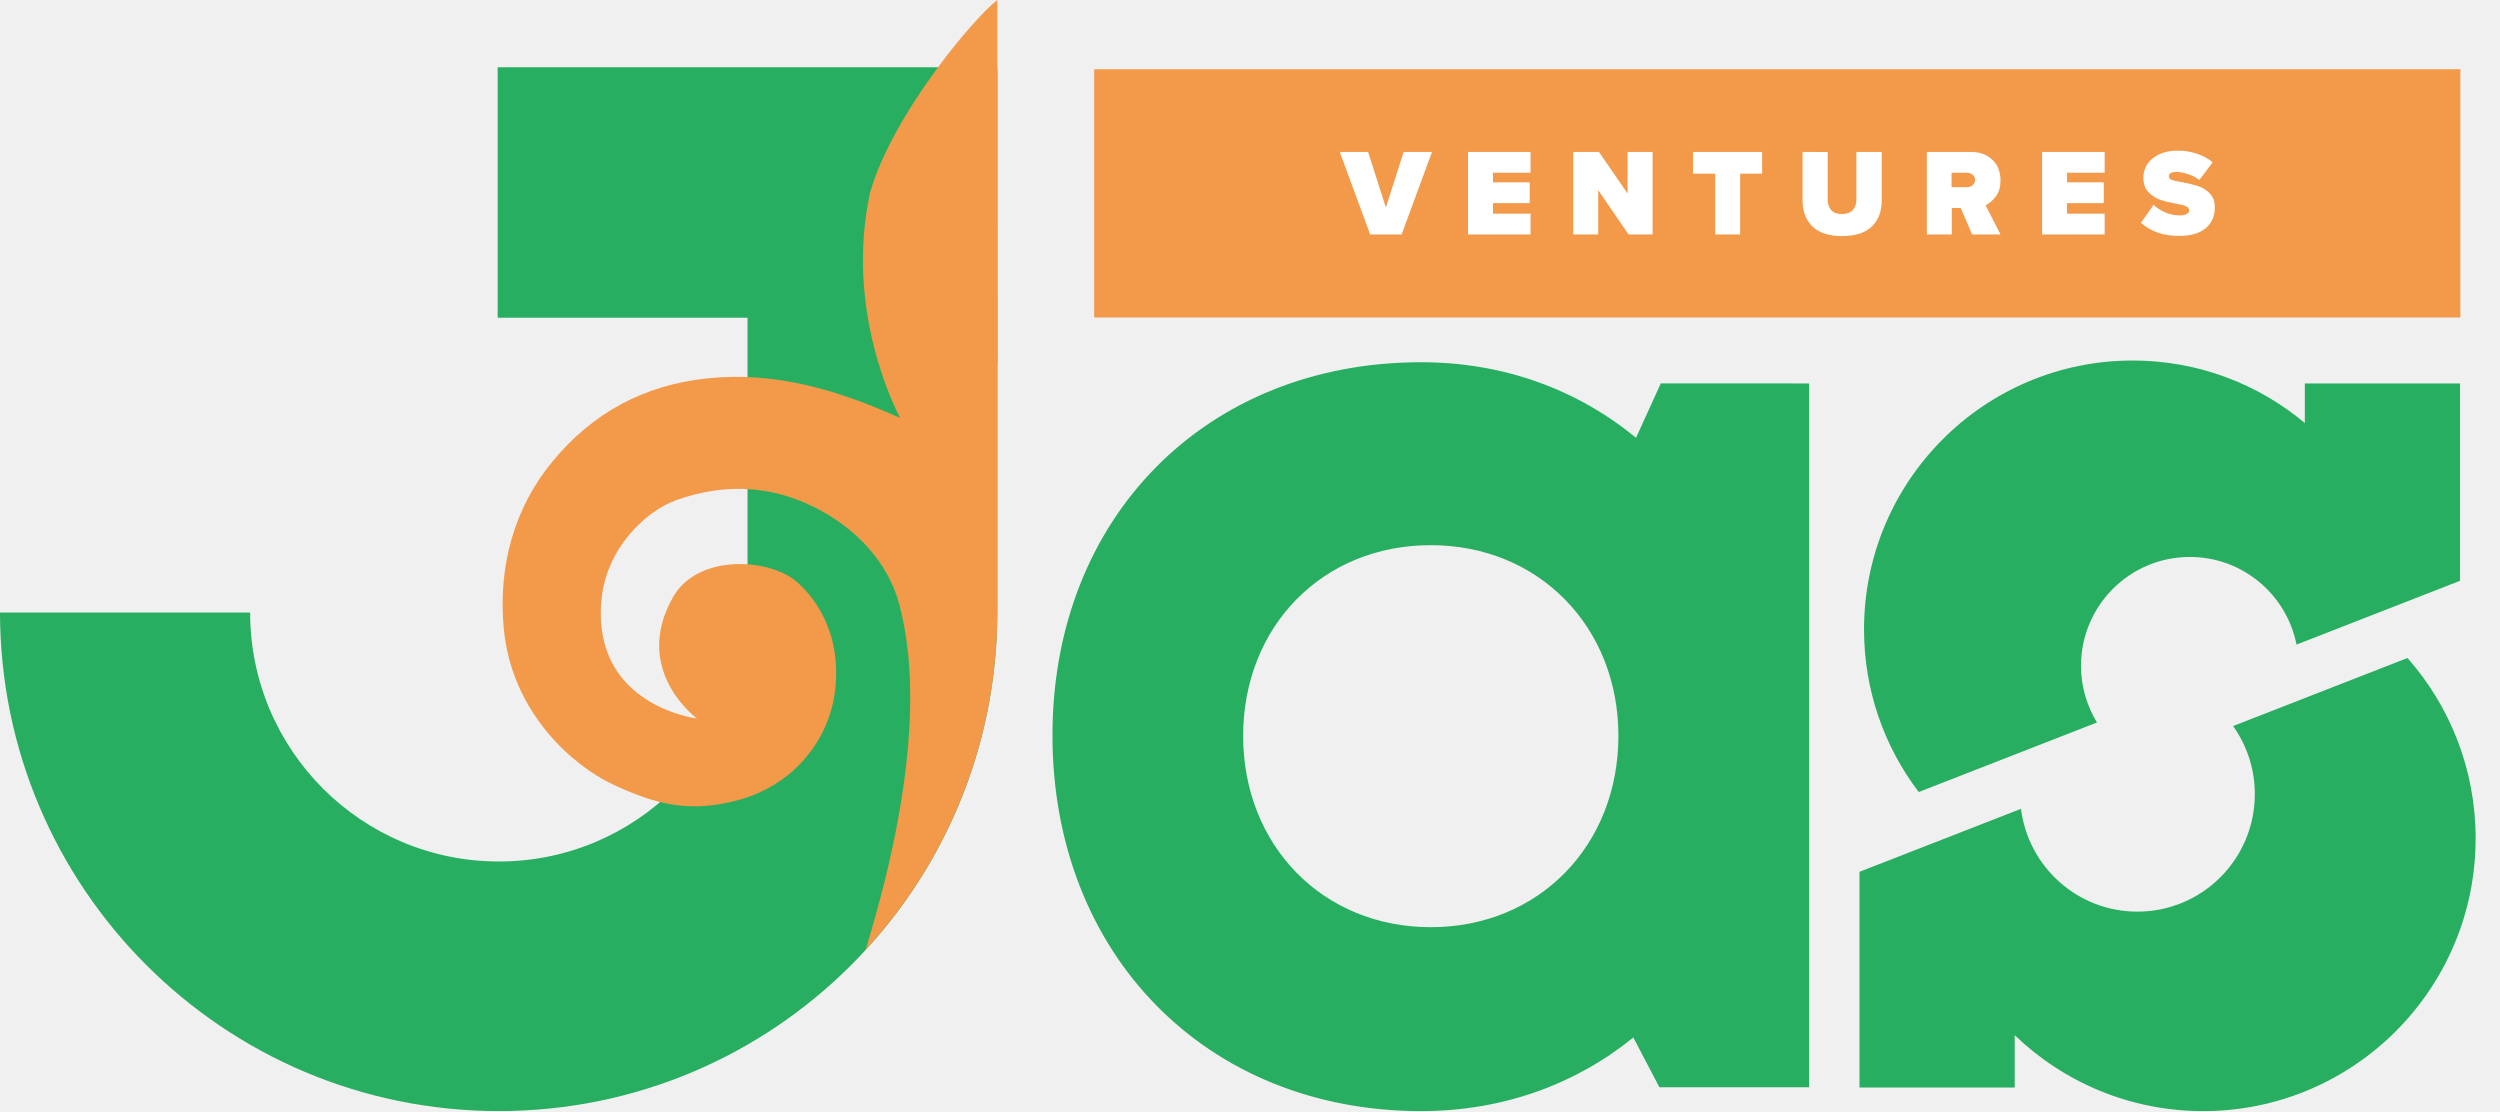
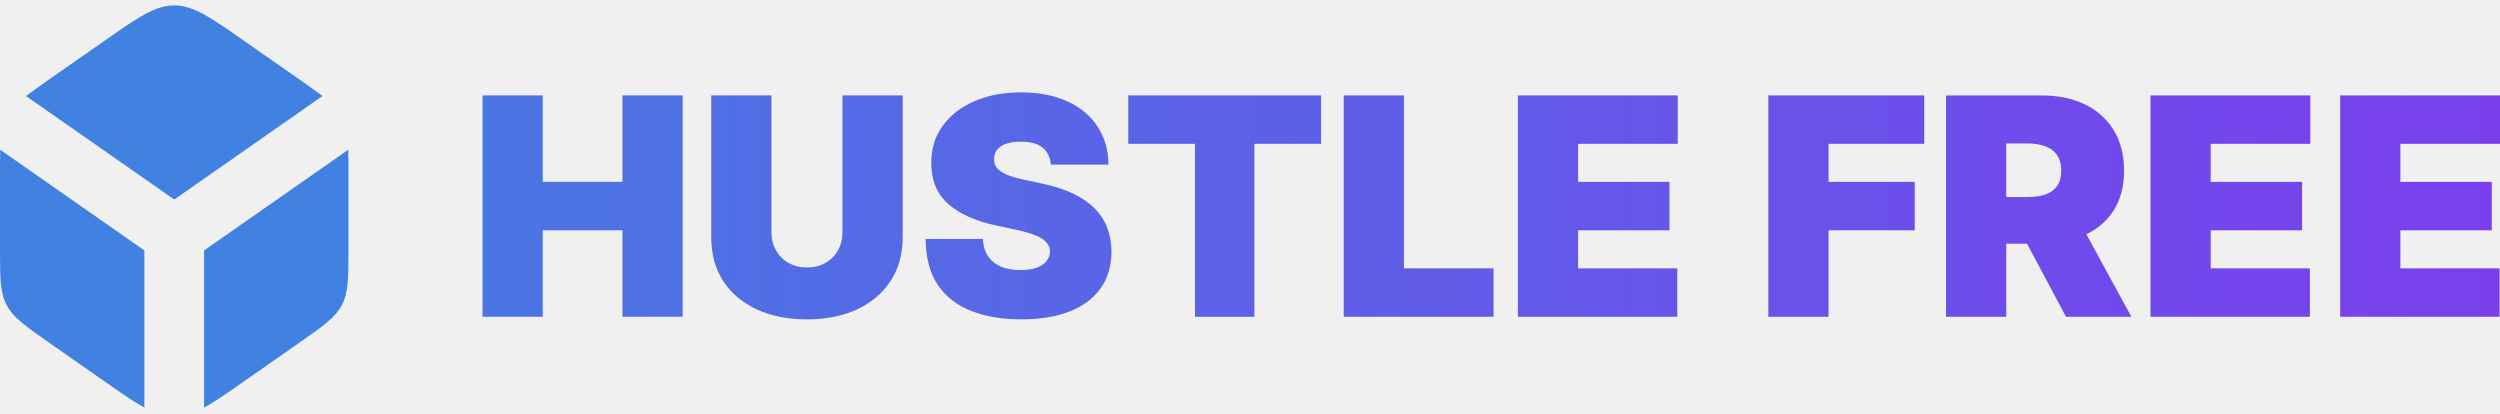
- <svg xmlns="http://www.w3.org/2000/svg" width="72" height="32" viewBox="0 0 72 32" fill="none">
-   <g clip-path="url(#clip0_1113_12502)">
-     <path d="M28.723 1.937L28.726 10.472H28.723V17.643C28.711 25.575 22.293 31.999 14.367 31.999C6.44 31.999 0.012 25.573 0 17.641H7.204C7.204 21.601 10.411 24.811 14.367 24.811C18.323 24.811 21.529 21.601 21.529 17.641V9.15H14.333V1.937H28.723Z" fill="#27AE60" />
-     <path d="M47.831 11.042L47.117 12.61C45.445 11.229 43.315 10.432 40.929 10.432C34.737 10.432 30.311 14.9 30.311 21.178C30.311 27.478 34.737 32 40.929 32C43.282 32 45.382 31.225 47.04 29.88L47.791 31.314H52.102V11.043L47.831 11.042V11.042ZM41.206 26.703C38.092 26.703 35.803 24.348 35.803 21.192C35.803 18.056 38.074 15.701 41.206 15.701C44.321 15.701 46.61 18.056 46.61 21.192C46.61 24.348 44.321 26.703 41.206 26.703Z" fill="#27AE60" />
-     <path d="M64.313 20.91C64.706 21.463 64.939 22.138 64.939 22.869C64.939 24.739 63.425 26.255 61.557 26.255C59.833 26.255 58.413 24.963 58.204 23.294L53.553 25.108V31.32H58.023V29.813C59.432 31.167 61.343 32 63.451 32C67.785 32 71.298 28.483 71.298 24.145C71.298 22.152 70.556 20.335 69.335 18.95L64.313 20.91V20.91Z" fill="#27AE60" />
-     <path d="M60.393 20.807C60.103 20.331 59.933 19.775 59.933 19.177C59.933 17.445 61.336 16.04 63.067 16.04C64.588 16.04 65.855 17.125 66.14 18.564L70.849 16.727V11.043H66.379V12.183C65.037 11.06 63.308 10.383 61.421 10.383C57.148 10.383 53.684 13.851 53.684 18.128C53.684 19.888 54.271 21.51 55.259 22.81L60.393 20.807V20.807Z" fill="#27AE60" />
-     <path d="M17.623 22.579C18.91 23.185 19.893 23.422 21.295 23.033C22.834 22.605 23.861 21.346 24.044 19.934C24.28 18.11 23.336 17.097 22.949 16.758C22.171 16.078 20.1 15.934 19.382 17.199C18.184 19.313 20.073 20.693 20.073 20.693C20.073 20.693 17.017 20.326 17.325 17.245C17.468 15.818 18.567 14.729 19.478 14.404C20.82 13.925 22.15 13.962 23.438 14.601C24.616 15.185 25.578 16.166 25.907 17.434C26.246 18.74 26.676 21.652 24.927 27.361C25.032 27.247 25.134 27.13 25.235 27.012C25.287 26.952 25.341 26.892 25.392 26.831C25.452 26.759 25.509 26.686 25.568 26.613C25.66 26.498 25.752 26.384 25.841 26.266C25.866 26.232 25.891 26.196 25.917 26.162C27.676 23.779 28.718 20.834 28.723 17.644V10.472H28.727L28.724 0C28.009 0.549 25.678 3.351 25.057 5.552C24.322 8.954 25.795 11.78 25.921 12.036C24.037 11.188 22.262 10.698 20.371 10.897C18.557 11.087 17.081 11.879 15.92 13.28C14.81 14.62 14.348 16.293 14.505 18.065C14.725 20.566 16.565 22.08 17.623 22.578L17.623 22.579Z" fill="#F2994A" />
-     <path d="M70.858 9.143H31.513V1.994H70.858V9.143Z" fill="#F2994A" />
-     <path d="M38.585 4.375L39.461 6.753H40.366L41.242 4.375H40.426L39.913 5.975L39.401 4.375H38.585H38.585ZM42.278 4.375V6.753H44.08V6.154H42.997V5.851H44.055V5.252H42.997V4.974H44.08V4.375H42.278V4.375ZM46.028 5.476L46.904 6.753H47.595V4.375H46.875V5.573L46.049 4.375H45.309V6.753H46.028V5.476ZM49.397 5.002V6.753H50.116V5.002H50.75V4.375H48.759V5.002H49.397H49.397ZM51.914 4.375V5.776C51.914 6.086 52.007 6.335 52.196 6.521C52.384 6.706 52.669 6.799 53.054 6.799C53.435 6.799 53.723 6.706 53.912 6.521C54.101 6.336 54.193 6.086 54.193 5.776V4.375H53.463V5.754C53.463 5.875 53.428 5.975 53.36 6.05C53.292 6.125 53.189 6.164 53.05 6.164C52.911 6.164 52.808 6.129 52.74 6.054C52.673 5.979 52.637 5.879 52.637 5.754V4.378L51.914 4.375L51.914 4.375ZM56.469 5.99L56.796 6.752H57.615L57.185 5.911C57.299 5.858 57.398 5.769 57.487 5.647C57.573 5.53 57.615 5.38 57.615 5.191C57.615 5.038 57.583 4.899 57.516 4.774C57.448 4.653 57.352 4.557 57.22 4.482C57.092 4.41 56.939 4.375 56.761 4.375H55.493V6.752H56.212V5.99H56.469ZM56.814 5.031C56.86 5.07 56.882 5.12 56.882 5.18C56.882 5.241 56.857 5.295 56.811 5.334C56.764 5.373 56.711 5.391 56.643 5.391H56.205V4.974H56.643C56.708 4.974 56.761 4.992 56.807 5.031H56.814V5.031ZM58.812 4.375V6.753H60.614V6.154H59.531V5.851H60.589V5.252H59.531V4.974H60.614V4.375H58.812V4.375ZM62.035 5.883L61.661 6.417C61.942 6.67 62.309 6.795 62.764 6.795C63.085 6.795 63.334 6.724 63.516 6.578C63.697 6.432 63.787 6.229 63.787 5.968C63.787 5.801 63.737 5.665 63.637 5.566C63.538 5.466 63.42 5.394 63.284 5.352C63.146 5.309 62.992 5.273 62.811 5.241C62.679 5.22 62.587 5.198 62.536 5.177C62.487 5.156 62.462 5.123 62.462 5.077C62.462 4.995 62.533 4.952 62.679 4.952C62.775 4.952 62.886 4.974 63.01 5.013C63.132 5.052 63.242 5.109 63.342 5.184L63.726 4.674C63.594 4.564 63.441 4.482 63.267 4.425C63.096 4.368 62.914 4.339 62.718 4.339C62.508 4.339 62.33 4.375 62.181 4.446C62.027 4.521 61.917 4.614 61.843 4.728C61.767 4.845 61.729 4.974 61.729 5.113C61.729 5.295 61.778 5.437 61.881 5.541C61.985 5.644 62.099 5.715 62.227 5.758C62.355 5.801 62.519 5.84 62.718 5.876C62.84 5.897 62.925 5.922 62.975 5.95C63.024 5.979 63.05 6.015 63.05 6.061C63.05 6.107 63.024 6.139 62.975 6.164C62.921 6.189 62.861 6.204 62.786 6.204C62.633 6.204 62.49 6.175 62.359 6.118C62.227 6.061 62.113 5.986 62.017 5.893L62.035 5.883Z" fill="white" />
-   </g>
+ <svg xmlns="http://www.w3.org/2000/svg" width="230" height="38" viewBox="0 0 230 38" fill="none">
+   <path d="M9.641 35.104L4.603 31.586C2.347 30.01 1.218 29.223 0.609 28.066C0 26.908 0 25.553 0 22.842V15.993C0 15.13 0 14.404 0.02 13.778L13.282 23.039V37.5C12.302 36.962 11.158 36.163 9.641 35.104Z" fill="#4081E1" />`
+     <path d="M18.778 37.5C19.758 36.962 20.902 36.163 22.419 35.104L27.457 31.586C29.713 30.01 30.842 29.223 31.451 28.066C32.06 26.908 32.06 25.553 32.06 22.842V15.993C32.06 15.13 32.06 14.404 32.04 13.778L18.778 23.039V37.5Z" fill="#4081E1" />
+   <path d="M29.662 8.836L16.03 18.355L2.397 8.836C2.978 8.384 3.7 7.879 4.603 7.249L9.641 3.731C12.726 1.577 14.269 0.5 16.03 0.5C17.791 0.5 19.334 1.577 22.419 3.731L27.457 7.249C28.36 7.879 29.082 8.384 29.662 8.836Z" fill="#4081E1" />
+   <path d="M95.93 13.591C96.375 13.962 96.624 14.479 96.677 15.142H101.977C101.97 13.81 101.638 12.646 100.981 11.652C100.33 10.651 99.403 9.875 98.201 9.325C96.999 8.775 95.575 8.5 93.928 8.5C92.314 8.5 90.883 8.772 89.634 9.315C88.392 9.859 87.419 10.618 86.716 11.592C86.018 12.56 85.673 13.69 85.68 14.983C85.673 16.574 86.188 17.83 87.224 18.751C88.266 19.666 89.691 20.319 91.497 20.71L93.529 21.148C94.286 21.313 94.888 21.492 95.332 21.685C95.777 21.87 96.096 22.082 96.289 22.321C96.488 22.553 96.591 22.825 96.598 23.136C96.591 23.468 96.485 23.763 96.279 24.021C96.073 24.28 95.771 24.482 95.372 24.628C94.974 24.774 94.479 24.847 93.888 24.847C93.184 24.847 92.576 24.737 92.065 24.518C91.56 24.3 91.168 23.978 90.889 23.554C90.611 23.13 90.454 22.606 90.421 21.983H85.162C85.168 23.687 85.533 25.085 86.257 26.179C86.988 27.266 88.01 28.072 89.326 28.595C90.647 29.119 92.195 29.381 93.968 29.381C95.694 29.381 97.172 29.139 98.401 28.655C99.636 28.171 100.586 27.465 101.25 26.537C101.914 25.609 102.249 24.475 102.256 23.136C102.249 22.361 102.123 21.645 101.877 20.989C101.638 20.332 101.263 19.742 100.752 19.219C100.24 18.688 99.583 18.228 98.779 17.837C97.976 17.445 97.009 17.131 95.88 16.892L94.207 16.534C93.722 16.435 93.303 16.322 92.952 16.196C92.6 16.07 92.311 15.931 92.085 15.778C91.859 15.619 91.693 15.444 91.587 15.251C91.487 15.053 91.444 14.831 91.457 14.585C91.464 14.287 91.554 14.022 91.726 13.79C91.899 13.558 92.165 13.376 92.523 13.243C92.888 13.104 93.357 13.034 93.928 13.034C94.824 13.034 95.492 13.22 95.93 13.591Z" fill="url(#paint0_linear_1447_4472)" />
+   <path d="M44.395 8.778V29.142H49.934V21.188H57.266V29.142H62.805V8.778H57.266V16.733H49.934V8.778H44.395Z" fill="url(#paint1_linear_1447_4472)" />
+   <path d="M197.846 8.779V29.142H212.51V24.688H203.385V21.188H211.792V16.733H203.385V13.233H212.549V8.779H197.846Z" fill="url(#paint2_linear_1447_4472)" />
+   <path fill-rule="evenodd" clip-rule="evenodd" d="M179.034 29.146V8.782H187.841C189.355 8.782 190.68 9.057 191.815 9.607C192.951 10.158 193.834 10.95 194.465 11.984C195.096 13.018 195.412 14.257 195.412 15.702C195.412 17.161 195.086 18.39 194.435 19.391C193.834 20.326 193.004 21.046 191.946 21.553L196.089 29.146H190.072L186.49 22.424H184.573V29.146H179.034ZM184.573 13.197V18.129H186.526C187.176 18.129 187.731 18.049 188.189 17.89C188.654 17.724 189.009 17.462 189.255 17.104C189.508 16.747 189.634 16.279 189.634 15.702C189.634 15.119 189.508 14.645 189.255 14.281C189.009 13.909 188.654 13.638 188.189 13.465C187.731 13.286 187.176 13.197 186.526 13.197H184.573Z" fill="url(#paint3_linear_1447_4472)" />
+   <path d="M215.296 29.142V8.779H230V13.233H220.835V16.733H229.243V21.188H220.835V24.688H229.96V29.142H215.296Z" fill="url(#paint4_linear_1447_4472)" />
+   <path d="M77.508 8.778H83.047V21.824C83.047 23.375 82.675 24.717 81.931 25.851C81.194 26.978 80.165 27.849 78.843 28.466C77.522 29.076 75.987 29.381 74.241 29.381C72.481 29.381 70.94 29.076 69.619 28.466C68.297 27.849 67.268 26.978 66.53 25.851C65.8 24.717 65.435 23.375 65.435 21.824V8.778H70.973V21.347C70.973 21.976 71.113 22.54 71.392 23.037C71.671 23.527 72.056 23.912 72.547 24.19C73.045 24.469 73.61 24.608 74.241 24.608C74.878 24.608 75.443 24.469 75.934 24.19C76.426 23.912 76.811 23.527 77.09 23.037C77.369 22.54 77.508 21.976 77.508 21.347V8.778Z" fill="url(#paint5_linear_1447_4472)" />
+   <path d="M103.805 13.233V8.778H121.537V13.233H115.4V29.142H109.941V13.233H103.805Z" fill="url(#paint6_linear_1447_4472)" />
+   <path d="M123.621 8.778V29.142H137.408V24.688H129.16V8.778H123.621Z" fill="url(#paint7_linear_1447_4472)" />
+   <path d="M139.647 29.142V8.778H154.351V13.233H145.186V16.733H153.594V21.188H145.186V24.688H154.311V29.142H139.647Z" fill="url(#paint8_linear_1447_4472)" />
+   <path d="M162.686 8.778V29.142H168.225V21.188H176.155V16.733H168.225V13.233H177.031V8.778H162.686Z" fill="url(#paint9_linear_1447_4472)" />
  <defs>
-     <clipPath id="clip0_1113_12502">
-       <rect width="71.298" height="32" fill="white" />
-     </clipPath>
+     <linearGradient id="paint0_linear_1447_4472" x1="0" y1="19" x2="230" y2="19" gradientUnits="userSpaceOnUse">
+       <stop stop-color="#3F82E1" />
+       <stop offset="1" stop-color="#7A3FED" />
+     </linearGradient>
+     <linearGradient id="paint1_linear_1447_4472" x1="0" y1="19" x2="230" y2="19" gradientUnits="userSpaceOnUse">
+       <stop stop-color="#3F82E1" />
+       <stop offset="1" stop-color="#7A3FED" />
+     </linearGradient>
+     <linearGradient id="paint2_linear_1447_4472" x1="0" y1="19" x2="230" y2="19" gradientUnits="userSpaceOnUse">
+       <stop stop-color="#3F82E1" />
+       <stop offset="1" stop-color="#7A3FED" />
+     </linearGradient>
+     <linearGradient id="paint3_linear_1447_4472" x1="0" y1="19" x2="230" y2="19" gradientUnits="userSpaceOnUse">
+       <stop stop-color="#3F82E1" />
+       <stop offset="1" stop-color="#7A3FED" />
+     </linearGradient>
+     <linearGradient id="paint4_linear_1447_4472" x1="0" y1="19" x2="230" y2="19" gradientUnits="userSpaceOnUse">
+       <stop stop-color="#3F82E1" />
+       <stop offset="1" stop-color="#7A3FED" />
+     </linearGradient>
+     <linearGradient id="paint5_linear_1447_4472" x1="0" y1="19" x2="230" y2="19" gradientUnits="userSpaceOnUse">
+       <stop stop-color="#3F82E1" />
+       <stop offset="1" stop-color="#7A3FED" />
+     </linearGradient>
+     <linearGradient id="paint6_linear_1447_4472" x1="0" y1="19" x2="230" y2="19" gradientUnits="userSpaceOnUse">
+       <stop stop-color="#3F82E1" />
+       <stop offset="1" stop-color="#7A3FED" />
+     </linearGradient>
+     <linearGradient id="paint7_linear_1447_4472" x1="0" y1="19" x2="230" y2="19" gradientUnits="userSpaceOnUse">
+       <stop stop-color="#3F82E1" />
+       <stop offset="1" stop-color="#7A3FED" />
+     </linearGradient>
+     <linearGradient id="paint8_linear_1447_4472" x1="0" y1="19" x2="230" y2="19" gradientUnits="userSpaceOnUse">
+       <stop stop-color="#3F82E1" />
+       <stop offset="1" stop-color="#7A3FED" />
+     </linearGradient>
+     <linearGradient id="paint9_linear_1447_4472" x1="0" y1="19" x2="230" y2="19" gradientUnits="userSpaceOnUse">
+       <stop stop-color="#3F82E1" />
+       <stop offset="1" stop-color="#7A3FED" />
+     </linearGradient>
  </defs>
</svg>
